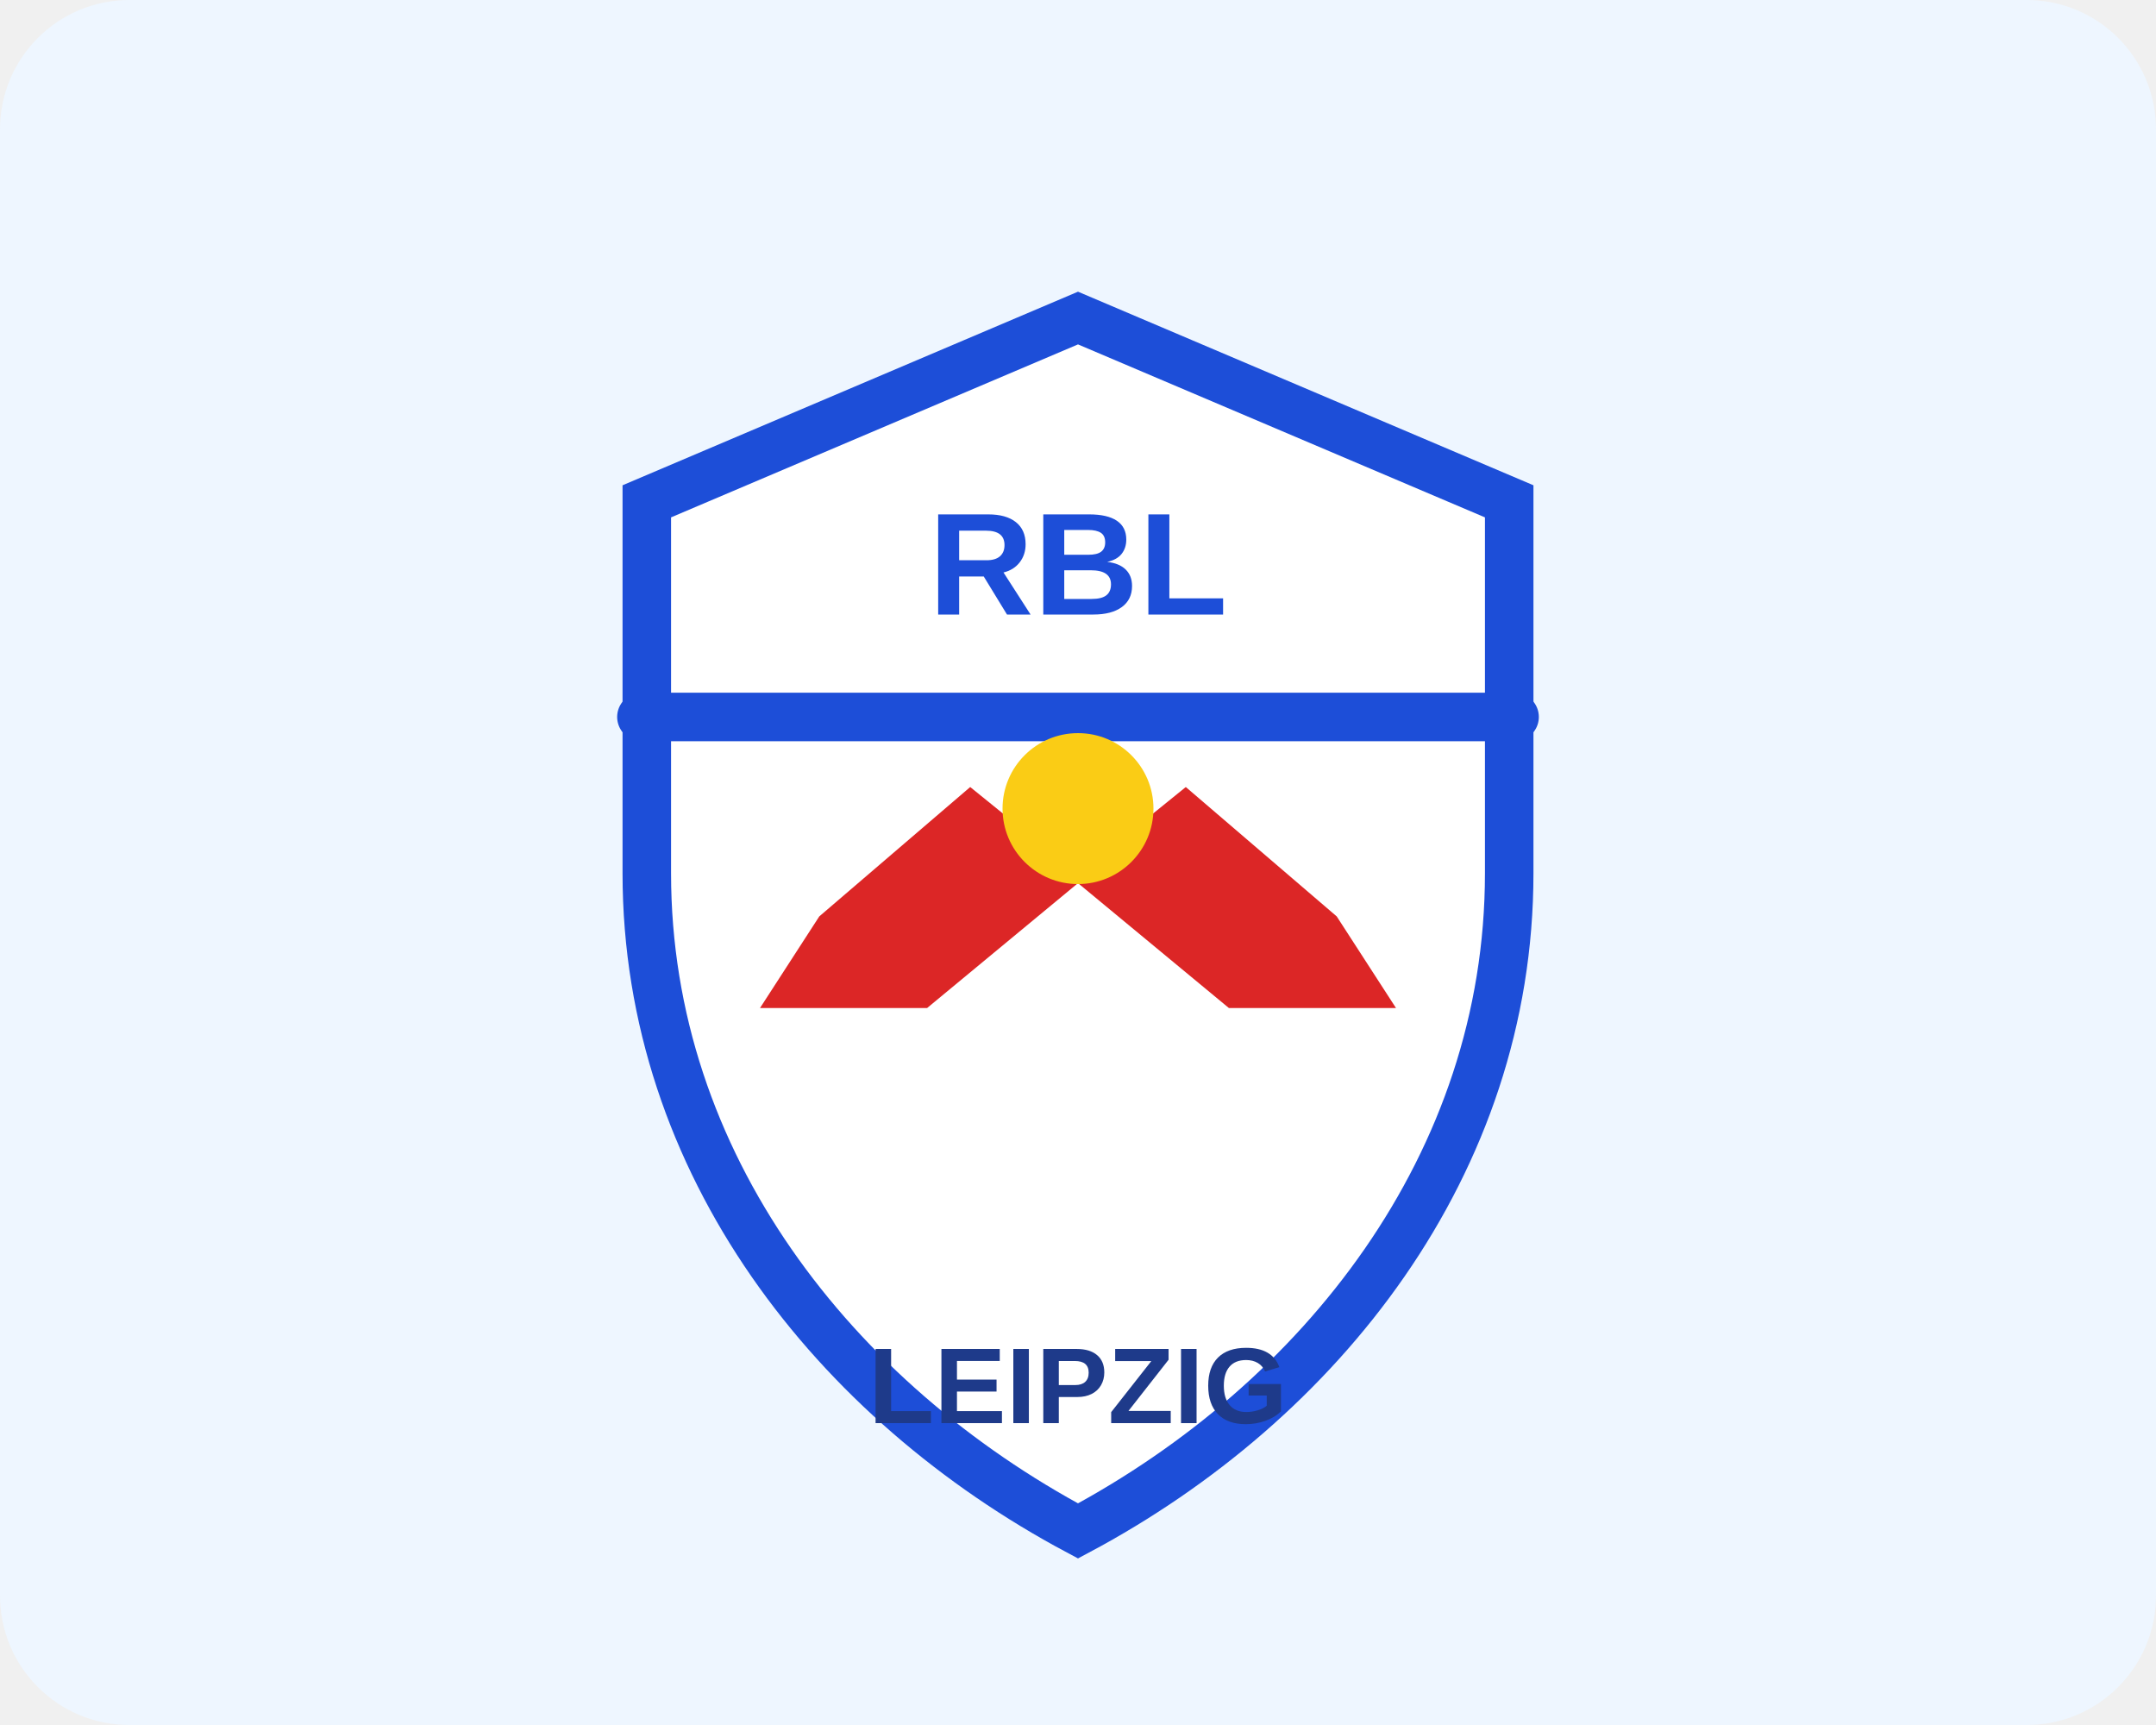
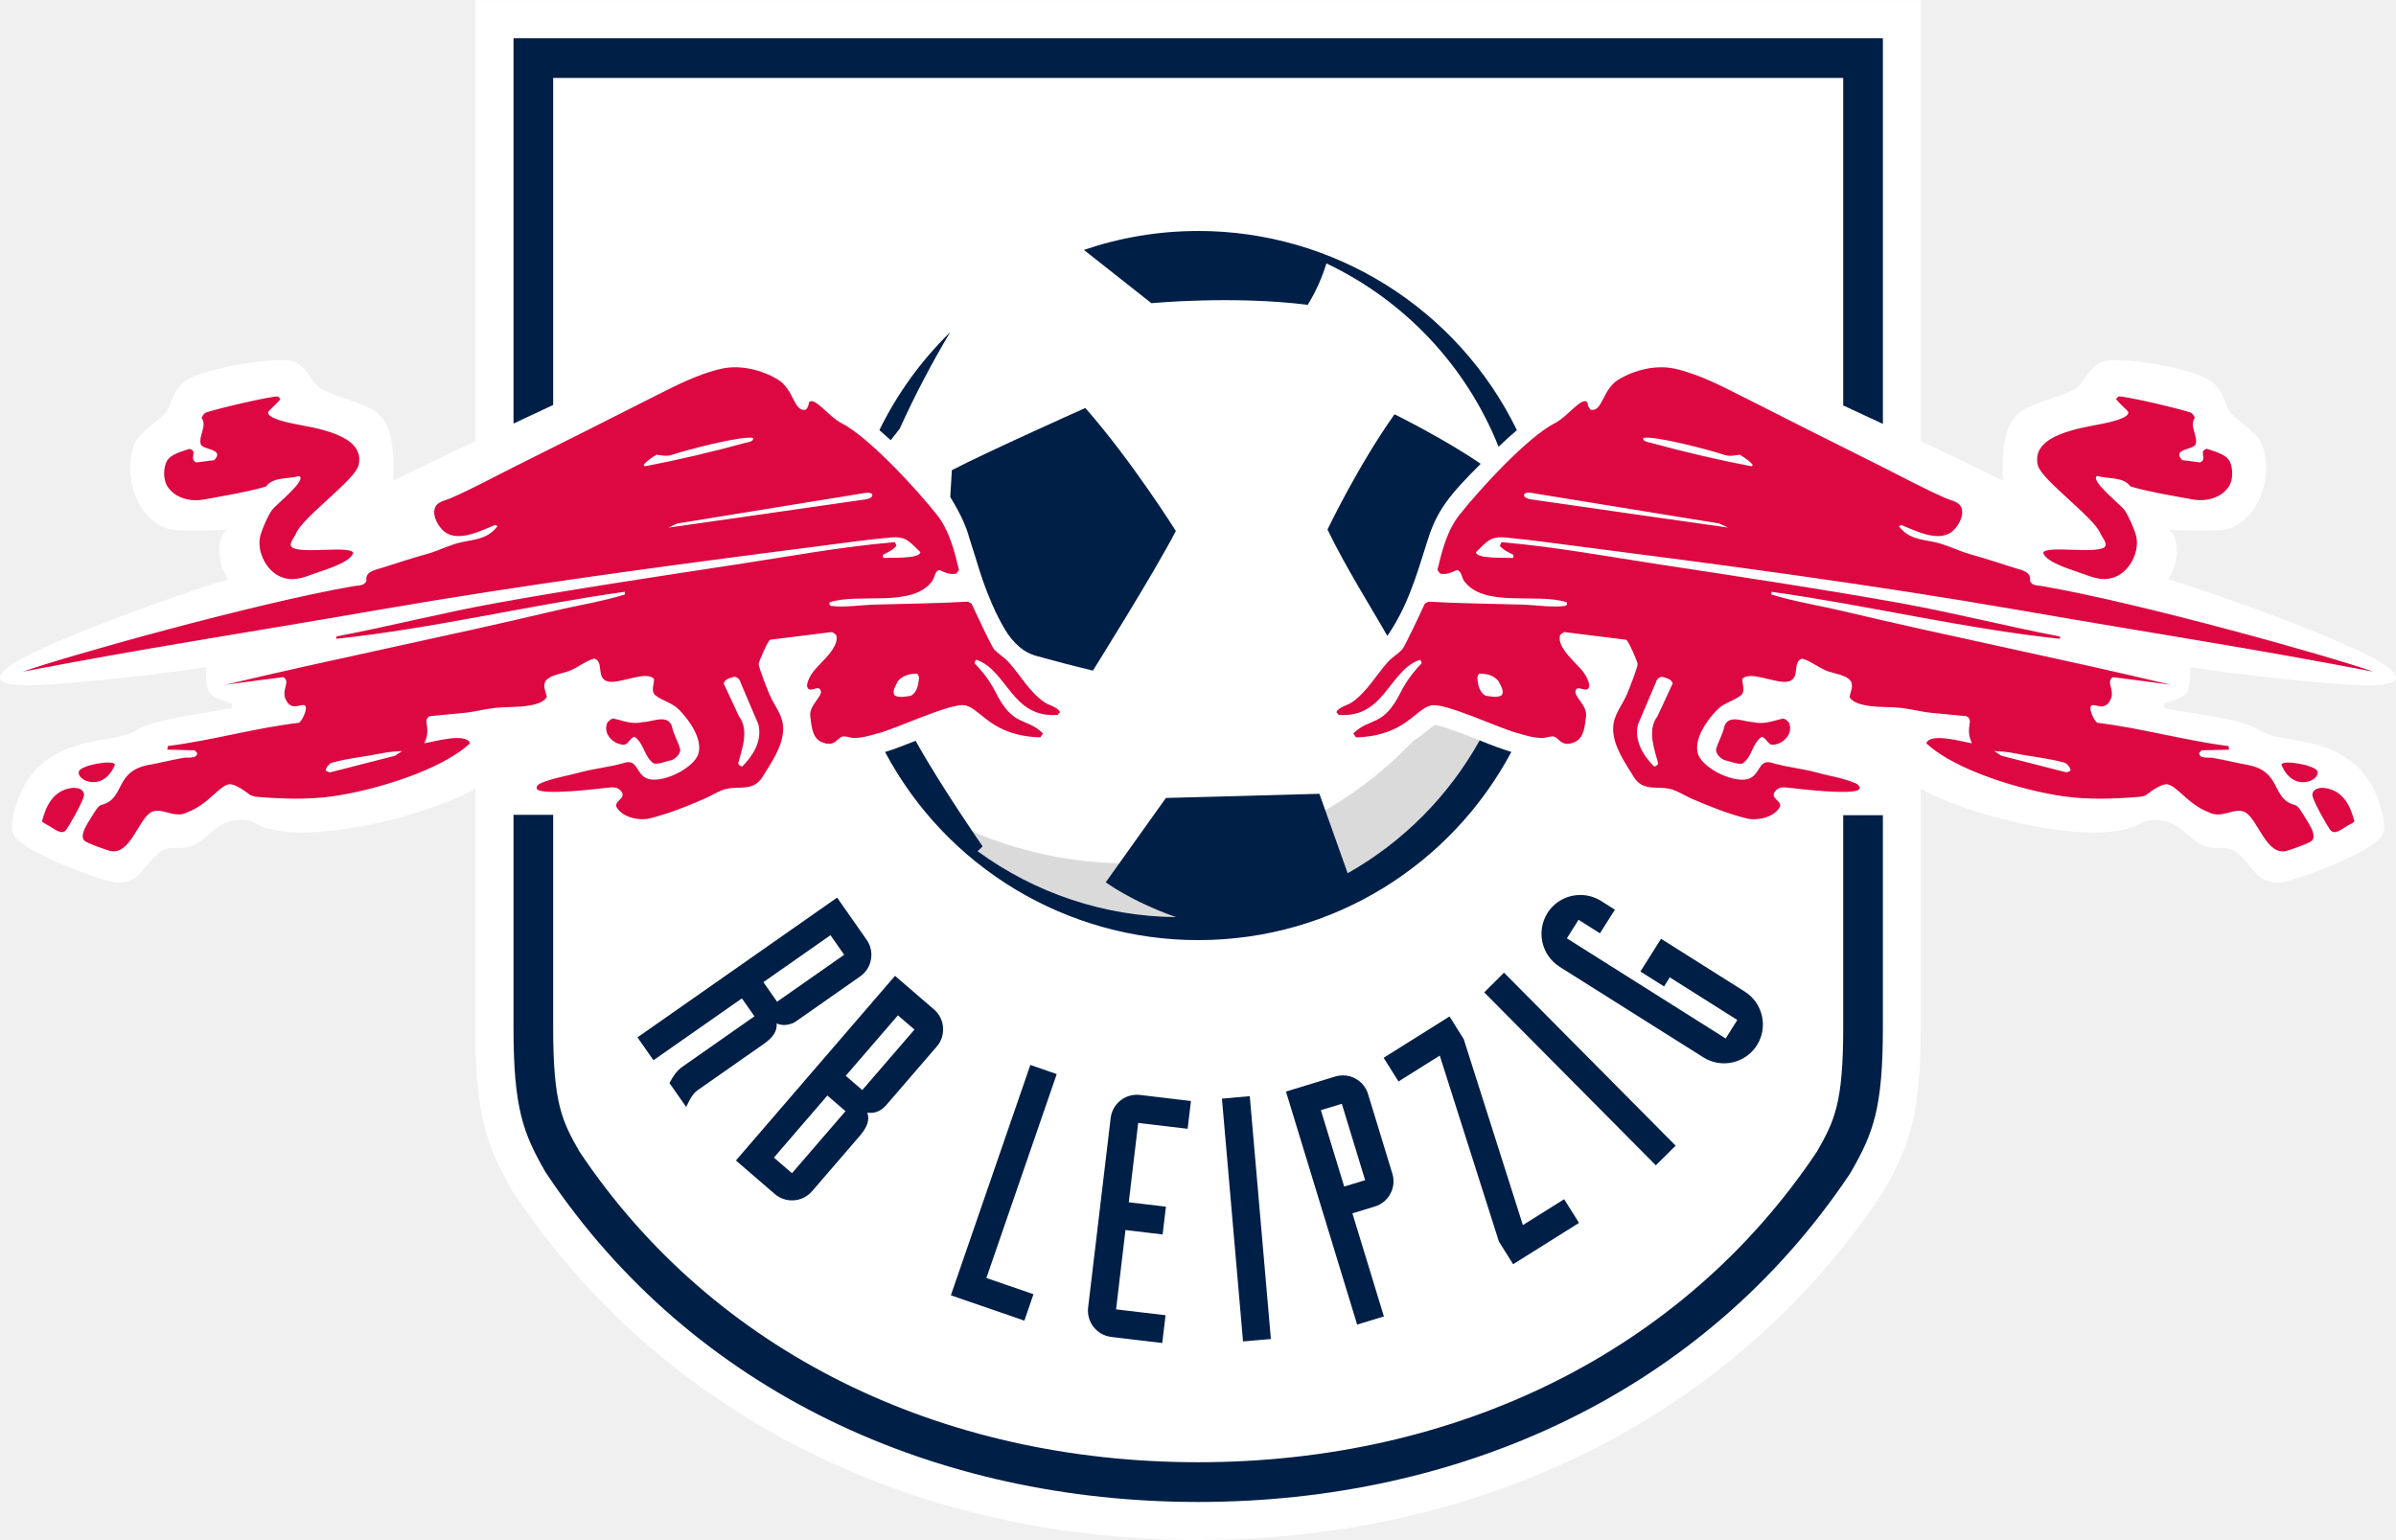
- <svg xmlns="http://www.w3.org/2000/svg" viewBox="0 0 800 640" role="img" aria-labelledby="title desc">
-   <rect width="800" height="640" rx="48" fill="#eef6ff" />
-   <path d="M400 118 560 186v138c0 108-70 196-160 244-90-48-160-136-160-244V186L400 118Z" fill="#ffffff" stroke="#1d4ed8" stroke-width="18" />
-   <path d="M238 266h324" stroke="#1d4ed8" stroke-width="18" stroke-linecap="round" />
-   <path d="M304 340 360 292l42 34-58 48h-62l22-34Z" fill="#dc2626" />
-   <path d="M496 340 440 292l-42 34 58 48h62l-22-34Z" fill="#dc2626" />
-   <circle cx="400" cy="300" r="28" fill="#facc15" />
-   <text x="400" y="228" text-anchor="middle" font-size="54" font-weight="700" fill="#1d4ed8" font-family="Arial, sans-serif">RBL</text>
-   <text x="400" y="528" text-anchor="middle" font-size="40" font-weight="700" fill="#1e3a8a" font-family="Arial, sans-serif">LEIPZIG</text>
+ <svg xmlns="http://www.w3.org/2000/svg" viewBox="1.05 1.35 74.17 47.67">
+   <clipPath id="a" data-source="https://football-logos.cc">
+     <path d="M94.67 0h747.67v481H94.67z" />
+   </clipPath>
+   <g stroke-width="10.07" data-source="https://football-logos.cc">
+     <path fill="#fff" d="M832.46 204.35c-20.78-10.17-56.92-21.89-56.92-21.89-1.55-.41-4.67-1.43-4.67-1.43s1.58-2.34 2.03-4.09c1.25-4.49 1-9.72-1.9-11.35 0 0 15.77.87 19.19-.46 9.7-3.78 13.42-16.79 10.01-26-1.78-4.82-9.37-7.84-10.93-11.87-1.48-3.82-2.45-6.82-6.51-8.88-6.55-3.31-23.14-6.21-30.44-5.57-6.16.54-7.34 7.65-11.15 9.29-15.23 6.56-22.02 3.48-21.87 26.21 0 0 0 1.07.17 1.97-5.51-2.67-19.29-9.42-25.67-12.26V.47H243.2v137.54c-6.38 2.84-20.16 9.59-25.67 12.26.17-.9.17-1.97.17-1.97.15-22.73-6.65-19.65-21.87-26.21-3.8-1.64-4.99-8.75-11.15-9.29-7.3-.63-23.88 2.26-30.44 5.57-4.06 2.06-5.03 5.06-6.51 8.88-1.55 4.03-9.15 7.05-10.93 11.87-3.41 9.21.31 22.22 10.01 26 3.42 1.33 19.19.46 19.19.46-2.9 1.63-3.15 6.87-1.9 11.35.45 1.74 2.03 4.09 2.03 4.09s-3.13 1.03-4.67 1.43c0 0-36.14 11.73-56.93 21.89 0 0-24.92 11.71 5.98 9.47 1.5 0 24.66-1.79 48.82-5.38l-.15 1.36c-.03 7.81 1.67 7.77 8.16 10l-.21 1.44c-8.14 1.65-24.32 3.26-29.95 7.03-6.17 4.13-23.03.93-33.15 14.71-2.66 3.62-7.09 14.61-4.49 18.19 4.27 5.84 28.71 14.39 31.9 14.46 7.64.17 8.42-6.09 13.81-9.8 2.59-1.79 5.69-.59 8.56-1.34 4.32-1.15 6.72-5.08 10.52-7.06 2.22-1.14 6.98-2.24 10.01-.47 13.42 8.26 54.56-2.22 68.84-10.66v74.53c0 26.53 3.37 36.68 11.43 50.71l.67 1.1c45.85 68.57 123.56 107.89 213.2 107.9 89.65 0 167.28-39.22 212.99-107.59l.69-1.07c8.2-14.28 11.62-24.53 11.62-51.05V246.3c14.28 8.44 55.42 18.92 68.84 10.66 3.03-1.77 7.79-.67 10.01.47 3.8 1.97 6.2 5.91 10.53 7.06 2.87.76 5.97-.45 8.56 1.34 5.39 3.7 6.18 9.96 13.81 9.8 3.19-.07 27.63-8.62 31.9-14.46 2.61-3.58-1.82-14.58-4.49-18.19-10.11-13.77-26.98-10.58-33.15-14.71-5.63-3.76-21.81-5.38-29.95-7.03l-.21-1.44c6.49-2.24 8.19-2.19 8.16-10l-.15-1.36c24.16 3.59 47.32 5.38 48.82 5.38 30.93 2.24 6-9.47 6-9.47" clip-path="url(#a)" transform="translate(-8.384 1.308)scale(.0993)" />
+     <path fill="#dadada" d="M35.958 28.077c-2.38 0-4.6-.684-6.478-1.862a10.96 10.96 0 0 0 8.662 4.238c4.2 0 7.847-2.36 9.692-5.824l-.013-.004a11 11 0 0 1-.913-.334c-.419-.165-1.182-.466-1.443-.497-.05.03-.142.104-.211.16a5 5 0 0 1-.459.336 12.18 12.18 0 0 1-8.837 3.787" />
+     <path fill="#dd0741" d="M70.046 16.413c.132-.196.134-.557.031-.769-.118-.242-.48-.314-.708-.399-.286.062.032.312-.214.42l-.553-.071c-.348-.36.38-.31.42-.503.06-.279-.204-.536-.03-.81-.03-.067-.071-.137-.145-.164-.285-.102-1.988-.51-2.223-.493l-.072.083c.069.094.356.355.369.38.113.205-.652.352-.779.379-.612.129-2.248.325-2.008 1.29.112.455 1.739 1.61 1.936 2.11.043.109.256.334.114.432-.3.203-1.805-.069-1.886.165.084.314.98.553 1.271.665.344.131.662.23 1.024.052.405-.199.668-.735.595-1.18-.035-.203-.255-.701-.38-.87-.118-.157-1.107-.94-.83-1.046.334.106.79.011 1.025.328.623.177 1.289.285 1.926.4.41.075.875-.04 1.117-.4m-13.63 7.685a.44.44 0 0 0 .01-.38c-.05-.05-.101-.111-.184-.122-.287.062-.574.194-.902.113-.298 0-.78-.267-.912.133-.052.256-.196.472-.257.718 0 .133.123.256.245.318.185.04.41.143.574.112.308-.215.287-.605.594-.83.165.042.184.268.37.247a.6.6 0 0 0 .462-.309m7.472-4.764c.052-.29-.274-.337-.472-.4a40 40 0 0 0-1.423-.44c-.35-.1-.704-.287-1.057-.36-.445-.091-.796-.1-1.107-.492l.072-.041c.42.167 1.097.529 1.538.236.208-.14.427-.513.328-.768-.075-.191-.31-.217-.472-.288-.69-.3-1.368-.67-2.042-1.008q-2.139-1.066-4.27-2.148c-.647-.327-1.38-.705-2.09-.86-.58-.126-1.238.034-1.742.338-.5.301-.488 1.009-.861.934-.054-.06-.099-.134-.093-.216-.15-.24-.622.433-1.004.625-.852.428-2.346 2.062-2.96 2.839-.39.49-.544 1.116-.687 1.71l.082.113c.187.045.359-.032.523-.112.155.04.14.235.225.347.622.838 2.273.351 3.177.656.013.055 0 .105-.062.112-.404.052-.94-.033-1.355-.044-.956-.024-1.912-.036-2.867-.089l-.113.062c-.089.195-.614 1.321-.697 1.413-.129.14-.317.249-.453.4-.37.415-.64.917-1.105 1.24-.139.096-.419.15-.481.306l.071.083c1.412.115 1.555-1.367 2.5-1.7.052.01.072.065.061.113a3.6 3.6 0 0 0-.634.87c-.552 1.118-.946.777-1.476 1.292l.083.123c1.562-.046 1.847-.925 2.356-.995.435-.062 2.065.702 2.603.85.27.075.536.167.821.163.095-.002.224-.053.306-.05.21.008.25.38.708.165.275-.13.293-.523.328-.79.041-.32-.357-.595-.328-.768.04-.247.349.083.42-.133.042-.13-.118-.393-.196-.492-.205-.263-.786-.713-.707-1.096.008-.037.118-.118.154-.113l1.896.236c.066.008.355.68.359.748.005.102-.272.795-.328.932-.159.376-.435.65-.431 1.086.005.535.365 1.032.635 1.475.298.492.776.257 1.21.4.178.059.37.181.544.26.55.24 1.167.49 1.751.632.32.078.815-.03 1.004-.328.138-.218-.328-.284-.122-.523.109-.127.245-.12.399-.102.329.037 2.016.241 2.193.051.06-.063-.03-.149-.082-.174-.34-.164-.866-.244-1.24-.348-.452-.128-.92-.16-1.373-.298-.386-.118-.361.276-.636.451-.414.265-1.525-.263-1.66-.739-.13-.457.287-1.035.583-1.341.234-.243.519-.278.75-.462.145-.117.041-.349.04-.502.227-.285 1.083.17 1.434.073.38-.106.096-.608.421-.707.286.08.51.287.79.389.206.075.57.114.707.297.108.146-.003.347-.031.501.1.19.419.25.614.277.316.046.659.027.98.062.32.034.642.125.957.154l1.066.102c.258.123-.062.344.174.84-.253-.036-1.295-.347-1.414 0 .92.857 3.006 1.463 4.242 1.64.757.108 1.558.083 2.316.02.115-.008.216-.027.284-.087.002.005.406-.336.624-.302.297.05.643.62 1.261.856.421.237.82-.174 1.148.01.401.227.652 1.369 1.29 1.19.13-.038.684-.23.76-.304.21-.173-.145-.627-.328-.931-.065-.094-.11-.163-.188-.183-.742-.19-.392-1.037-1.453-1.238-.478-.09-.596-.13-1.076-.219-.129-.025-.422.04-.437-.146-.003 0 .08-.09.08-.09l.85-.019-.02-.112c-1.362-.171-2.696-.558-4.058-.72-.102-.059-.231-.374-.215-.47.04-.248.433.214.635-.277.118-.284-.166-.527.062-.666q.896.112 1.793.236c-3.38-.806-6.788-1.483-10.167-2.284-.732-.174-1.481-.289-2.202-.512l.01-.082c2.982.417 5.933 1.137 8.926 1.455v-.072c-1.655-.315-3.293-.736-4.95-1.035-2.47-.444-4.96-.815-7.44-1.195-1.619-.248-3.264-.55-4.897-.69l-.052.112c.11.134.263.197.41.277.021.033.023.077-.01.102-.208-.021-1.136.038-1.137-.183.345-.328.43-.499.931-.451.782.072 1.57.188 2.348.286 4.483.575 9 1.176 13.455 1.947 4.698.814 7.183 1.177 11.044 1.92-1.311-.47-7.226-2.128-10.246-2.649-.138-.025-.318-.003-.385-.163M62.78 24.6c.236.02.363.015.67.077.503.103 1.005.143 1.516.287a.34.34 0 0 1 .182.229c-.03.051-.104.065-.145.065l-1.998-.511zm-11.026-.82.553-1.301c.02-.093.113-.185.205-.174.123.04.277.061.318.204l-.472 1.015c-.328.431-.092 1.025.021 1.455-.01.062-.072.093-.124.103-.327-.33-.625-.79-.501-1.303m-4.211-.911c-.126.094-.348.042-.506.02-.19-.105-.232-.325-.254-.537 0-.051.011-.105.064-.148.221 0 .443.054.59.233.064.137.18.284.106.432m6.723-5.313.275.127s-4.057-.574-6.015-.86c-.082-.01-.337-.036-.294-.18a.25.25 0 0 1 .174-.04zm1.045-1.81-.042.041c-1.036-.2-2.1-.445-3.115-.727-.079-.021-.26-.036-.237-.153.373-.071 2.074.378 2.5.522.19.064.303.02.493 0 .145.09.292.182.4.317m-35.457 7.972a.44.44 0 0 0 .011.38c.092.173.276.286.461.307s.205-.205.37-.246c.306.225.287.615.593.829.164.03.39-.071.574-.112.123-.062.246-.185.246-.318-.062-.245-.206-.46-.258-.718-.132-.4-.613-.133-.912-.133-.328.081-.614-.05-.902-.113-.08.01-.13.073-.183.124m13.937-.236.072-.083c-.062-.158-.342-.21-.482-.307-.465-.322-.734-.824-1.104-1.238-.136-.152-.326-.26-.453-.401-.084-.093-.608-1.218-.697-1.413l-.114-.062c-.954.053-1.911.064-2.866.09-.415.01-.95.095-1.356.043-.062-.007-.075-.057-.062-.112.904-.305 2.556.182 3.177-.656.086-.113.072-.308.227-.347.163.08.335.157.522.112l.082-.112c-.143-.595-.299-1.222-.686-1.711-.615-.777-2.11-2.41-2.961-2.84-.382-.191-.853-.863-1.004-.624.007.082-.039.156-.092.216-.374.075-.363-.632-.861-.934-.505-.304-1.163-.464-1.742-.338-.71.155-1.445.534-2.09.86a635 635 0 0 1-4.27 2.148c-.675.337-1.352.707-2.043 1.008-.161.07-.397.097-.471.288-.1.255.119.629.327.768.441.293 1.118-.069 1.539-.236l.071.041c-.31.392-.662.4-1.107.493-.353.073-.705.26-1.057.36-.478.135-.949.285-1.423.438-.198.064-.525.11-.471.4-.069.161-.248.139-.389.163-3.02.52-8.934 2.178-10.246 2.649 3.86-.743 6.347-1.106 11.045-1.92 4.455-.771 8.97-1.372 13.455-1.947.78-.1 1.566-.215 2.347-.286.503-.047.586.124.932.45-.001.222-.93.163-1.138.184-.033-.025-.031-.07-.01-.102.148-.08.3-.142.41-.277l-.052-.112c-1.632.139-3.278.442-4.896.69-2.482.38-4.97.75-7.44 1.195-1.658.299-3.295.72-4.95 1.035v.072c2.992-.318 5.944-1.037 8.925-1.455l.01.082c-.72.223-1.47.338-2.202.512-3.378.802-6.788 1.478-10.167 2.284.598-.084 1.196-.159 1.794-.236.227.139-.057.382.061.666.203.49.595.029.636.277.016.096-.114.411-.216.47-1.361.162-2.696.548-4.057.72l-.02.112.85.02s.082.09.08.09c-.016.185-.309.12-.438.145-.48.09-.597.13-1.075.219-1.062.201-.711 1.048-1.454 1.238-.077.02-.122.09-.188.183-.181.303-.538.758-.327.931.076.075.63.266.76.303.639.18.889-.962 1.29-1.189.327-.184.726.227 1.147-.01.618-.237.964-.806 1.261-.856.218-.034.623.307.625.302.069.06.17.079.284.088.759.062 1.56.088 2.316-.021 1.236-.177 3.323-.782 4.242-1.64-.12-.347-1.16-.036-1.415 0 .236-.496-.082-.717.174-.84l1.066-.102c.315-.03.637-.121.957-.154.321-.034.665-.016.98-.062.195-.028.514-.087.615-.277-.028-.154-.14-.356-.031-.501.136-.182.5-.22.707-.297.279-.102.503-.308.79-.39.323.099.04.602.42.708.35.096 1.207-.358 1.434-.073 0 .153-.105.386.041.502.23.184.514.22.749.462.297.307.713.885.584 1.341-.134.476-1.247 1.004-1.66.739-.275-.175-.25-.569-.636-.45-.453.137-.922.169-1.374.297-.374.104-.9.183-1.24.348-.052.025-.14.11-.081.174.175.191 1.864-.014 2.192-.051.154-.017.291-.025.4.102.205.24-.26.305-.123.523.19.297.685.405 1.004.328.584-.14 1.201-.391 1.751-.632.175-.078.367-.201.544-.26.433-.143.911.092 1.21-.4.27-.443.63-.94.635-1.475.005-.436-.272-.71-.43-1.086-.057-.137-.333-.83-.328-.932.004-.068.293-.74.358-.748l1.896-.236c.037-.005.146.076.154.113.08.383-.502.833-.707 1.096-.078.098-.237.361-.195.492.07.216.38-.113.42.133.03.174-.37.447-.328.768.033.267.052.66.327.79.458.216.499-.157.708-.164.082-.004.21.047.306.049.285.004.551-.089.821-.162.539-.148 2.168-.912 2.603-.851.51.07.795.949 2.357.995l.082-.123c-.531-.514-.923-.174-1.476-1.292a3.6 3.6 0 0 0-.635-.87c-.01-.048.009-.104.06-.114.949.336 1.092 1.817 2.504 1.702M13.501 24.6l-.225.148-1.998.511c-.04 0-.114-.015-.145-.065.01-.083.1-.198.182-.229.512-.144 1.014-.185 1.516-.287.307-.063.435-.058.67-.078m11.027-.82c.123.513-.175.973-.502 1.301-.051-.01-.113-.041-.124-.103.113-.43.35-1.024.021-1.455l-.472-1.015c.042-.143.196-.164.318-.204.093-.01.185.081.206.174zm-.164-8.874c.023.117-.158.133-.236.153a41 41 0 0 1-3.116.727l-.041-.041c.108-.135.255-.227.399-.318.19.02.303.064.492 0 .428-.143 2.13-.592 2.502-.52m3.391 1.916c-1.958.287-6.015.861-6.015.861l.275-.127 5.86-.953a.26.26 0 0 1 .174.04c.043.143-.211.17-.294.18m1.743 5.53c-.022.212-.063.433-.254.538-.158.02-.38.073-.506-.021-.074-.147.042-.295.106-.432.147-.179.368-.233.59-.233.053.042.064.096.064.148m-17.35-6.595c.24-.967-1.396-1.163-2.008-1.291-.127-.027-.891-.174-.778-.38.013-.024.3-.284.368-.38l-.071-.082c-.236-.017-1.939.39-2.224.493-.073.027-.113.097-.144.164.173.274-.09.531-.03.81.04.193.767.143.42.503l-.554.071c-.247-.108.072-.357-.215-.42-.229.085-.59.156-.708.4-.102.21-.1.571.032.768.24.36.707.474 1.117.4.637-.115 1.303-.223 1.926-.4.236-.317.69-.222 1.025-.328.278.105-.712.889-.83 1.046-.125.168-.345.666-.38.87-.073.446.191.981.595 1.18.362.177.682.079 1.024-.052.291-.111 1.187-.35 1.271-.665-.081-.234-1.586.038-1.885-.165-.142-.097.07-.323.112-.431.198-.502 1.825-1.658 1.937-2.111m-7.538 9.26c-.052-.161-1.063.019-1.118.214-.082.287.759.665 1.118-.213m-2.262 1.76c.02.031.139.089.191.122.215.115.419.32.562.135.074-.095.47-.777.544-1.035.03-.104-.04-.252-.287-.262h-.05c-.643.064-.848.62-.96 1.04m70.442-1.546c-.057-.195-1.068-.375-1.119-.213.36.878 1.2.5 1.119.213m-.153.769c.074.257.47.94.544 1.035.143.184.346-.02.56-.135.053-.033.172-.09.193-.123-.113-.42-.317-.975-.96-1.04h-.05c-.248.01-.317.159-.287.263" />
+     <path fill="#001f47" d="M59.336 33.168v-6.58h-1.228v6.58c0 2.337-.271 2.887-.814 3.836-4.157 6.217-11.185 9.615-19.153 9.615s-14.996-3.398-19.152-9.615c-.544-.95-.815-1.5-.815-3.836v-6.592h-1.228v6.592c0 2.483.298 3.263.979 4.449l.045.071c4.54 6.793 12.082 10.161 20.172 10.161s15.63-3.368 20.173-10.16l.043-.072c.68-1.185.978-1.965.978-4.45M28.9 14.625a30 30 0 0 1 1.563-2.99 11 11 0 0 0-2.191 3.031q.174.15.351.312zm18.99 25.864 2.04-1.28-.46-.733-1.278.801-1.83-5.755-.44-.704-2.04 1.28.46.733 1.277-.801 1.83 5.754zm-1.005-24.78c-1.073-.744-2.666-1.534-2.666-1.534-1.133 1.595-2.075 3.568-2.075 3.568.558 1.165 1.393 2.481 1.852 3.295.617-.906.87-1.76 1.255-2.985.28-.89.656-1.37 1.634-2.343m-9.436 2.078s-1.369-2.18-2.802-3.807c0 0-3.019 1.347-4.131 1.925l-.05.825c.017.055.416.63.584 1.253l.339 1.08.076.232a10 10 0 0 0 .306.78c.114.259.246.526.392.769.117.195.26.372.431.521l.014.012c.152.132.332.227.527.28.522.145 1.109.3 1.747.453 0 0 1.905-3.038 2.567-4.323m.69-9.287c-1.237 0-2.425.208-3.536.586l2.089 1.649s2.549-.242 4.839.052a5.5 5.5 0 0 0 .579-1.283 10.66 10.66 0 0 1 5.33 5.676q.283-.274.567-.514A10.98 10.98 0 0 0 38.14 8.5m14.168 28.927.613-.609-5.28-5.322-.033-.034-.613.61 5.28 5.322zm.43-5.82 2.092 1.32-.36.573-4.916-3.1.361-.574.663.418.462-.732-.428-.27a1.2 1.2 0 0 0-.64-.184c-.42 0-.8.21-1.02.56a1.21 1.21 0 0 0 .375 1.661l4.45 2.804a1.203 1.203 0 0 0 1.661-.375 1.207 1.207 0 0 0-.379-1.661l-2.59-1.634-.639 1.014.733.462zM43.89 42.106l-.975-3.192.692-.212a.8.8 0 0 0 .484-.398.8.8 0 0 0 .059-.625l-.75-2.455a.814.814 0 0 0-1.022-.545l-1.52.465 2.19 7.169.013.045zm-1.229-4.022-.722-2.364.648-.198.722 2.365zm-2.27 4.72-.653-7.517-.862.076.653 7.516zm-3.26-.736-1.532-.182.291-2.456 1.15.137.102-.86-1.15-.137.292-2.456 1.53.182.103-.86-1.578-.188a.817.817 0 0 0-.908.717l-.697 5.865a.82.82 0 0 0 .716.91l1.578.188zm1.01-11.614c4.2 0 7.847-2.36 9.692-5.824l-.013-.004a11 11 0 0 1-.913-.334l-.053-.021a10.7 10.7 0 0 1-4.086 4.114l-.875-2.46-4.752.129-1.861 2.61s.778.585 2.174 1.079a10.57 10.57 0 0 1-6.143-2.042c.057-.049.113-.1.157-.149 0 0-1.288-1.854-2.075-3.268l-.02.008c-.373.147-.696.274-.913.334l-.013.004a10.98 10.98 0 0 0 9.694 5.824m-5.099 10.963-1.458-.502 2.178-6.313-.817-.282-2.46 7.131 2.275.784zm-5.144-5.62q.054.006.103.006c.188 0 .35-.083.504-.264l1.54-1.786a.8.8 0 0 0 .197-.595.8.8 0 0 0-.282-.56l-1.204-1.037-4.925 5.716 1.203 1.038a.82.82 0 0 0 1.155-.087l1.479-1.716c.233-.272.308-.497.23-.716m-.675-.046-.02.024-1.636 1.897-.56-.483 1.655-1.922zm.52-.653-.512-.442 1.615-1.872.512.441zm-3.727-2.838.389.555-2.245 1.571c-.17.12-.297.322-.372.471l-.013.026.516.737.036-.072c.085-.173.164-.336.33-.453l2.035-1.424c.295-.206.42-.406.4-.636.07.028.15.05.24.05a.7.7 0 0 0 .41-.15l1.932-1.353a.8.8 0 0 0 .337-.528.8.8 0 0 0-.136-.612l-.911-1.302-6.18 4.327.495.708zm.665-.503.026-.018 2.051-1.436.424.607-.026.018-2.051 1.435zm33.427-17.854 1.229.571V2.533H16.946v11.93l1.228-.576V3.763h39.934z" />
+   </g>
</svg>
